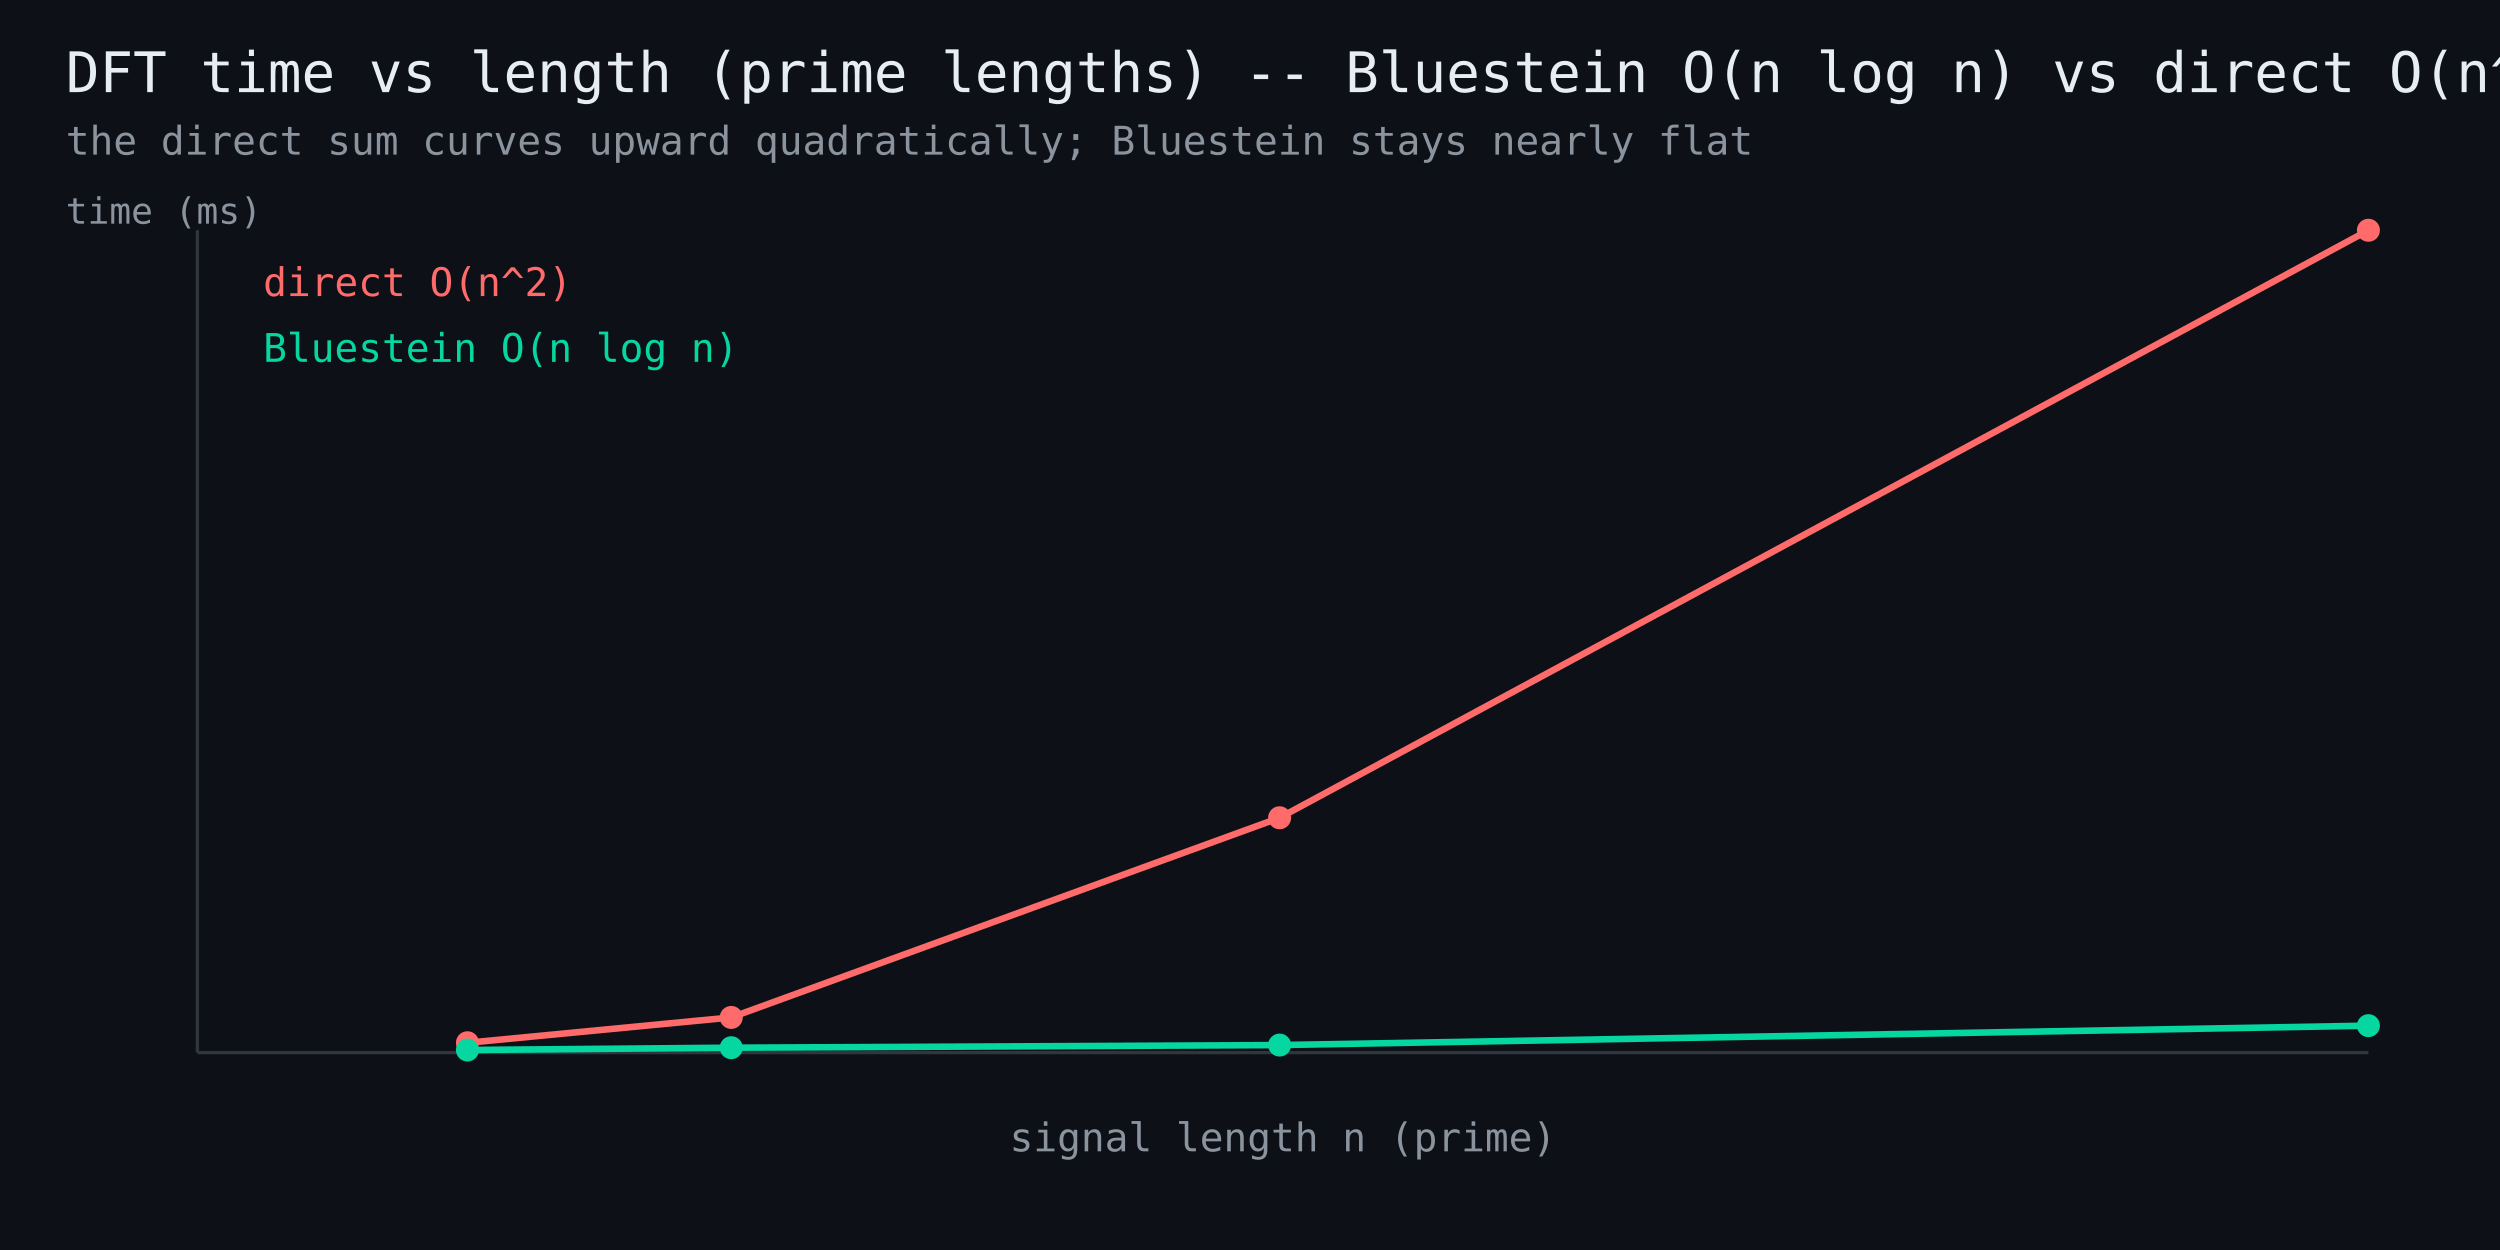
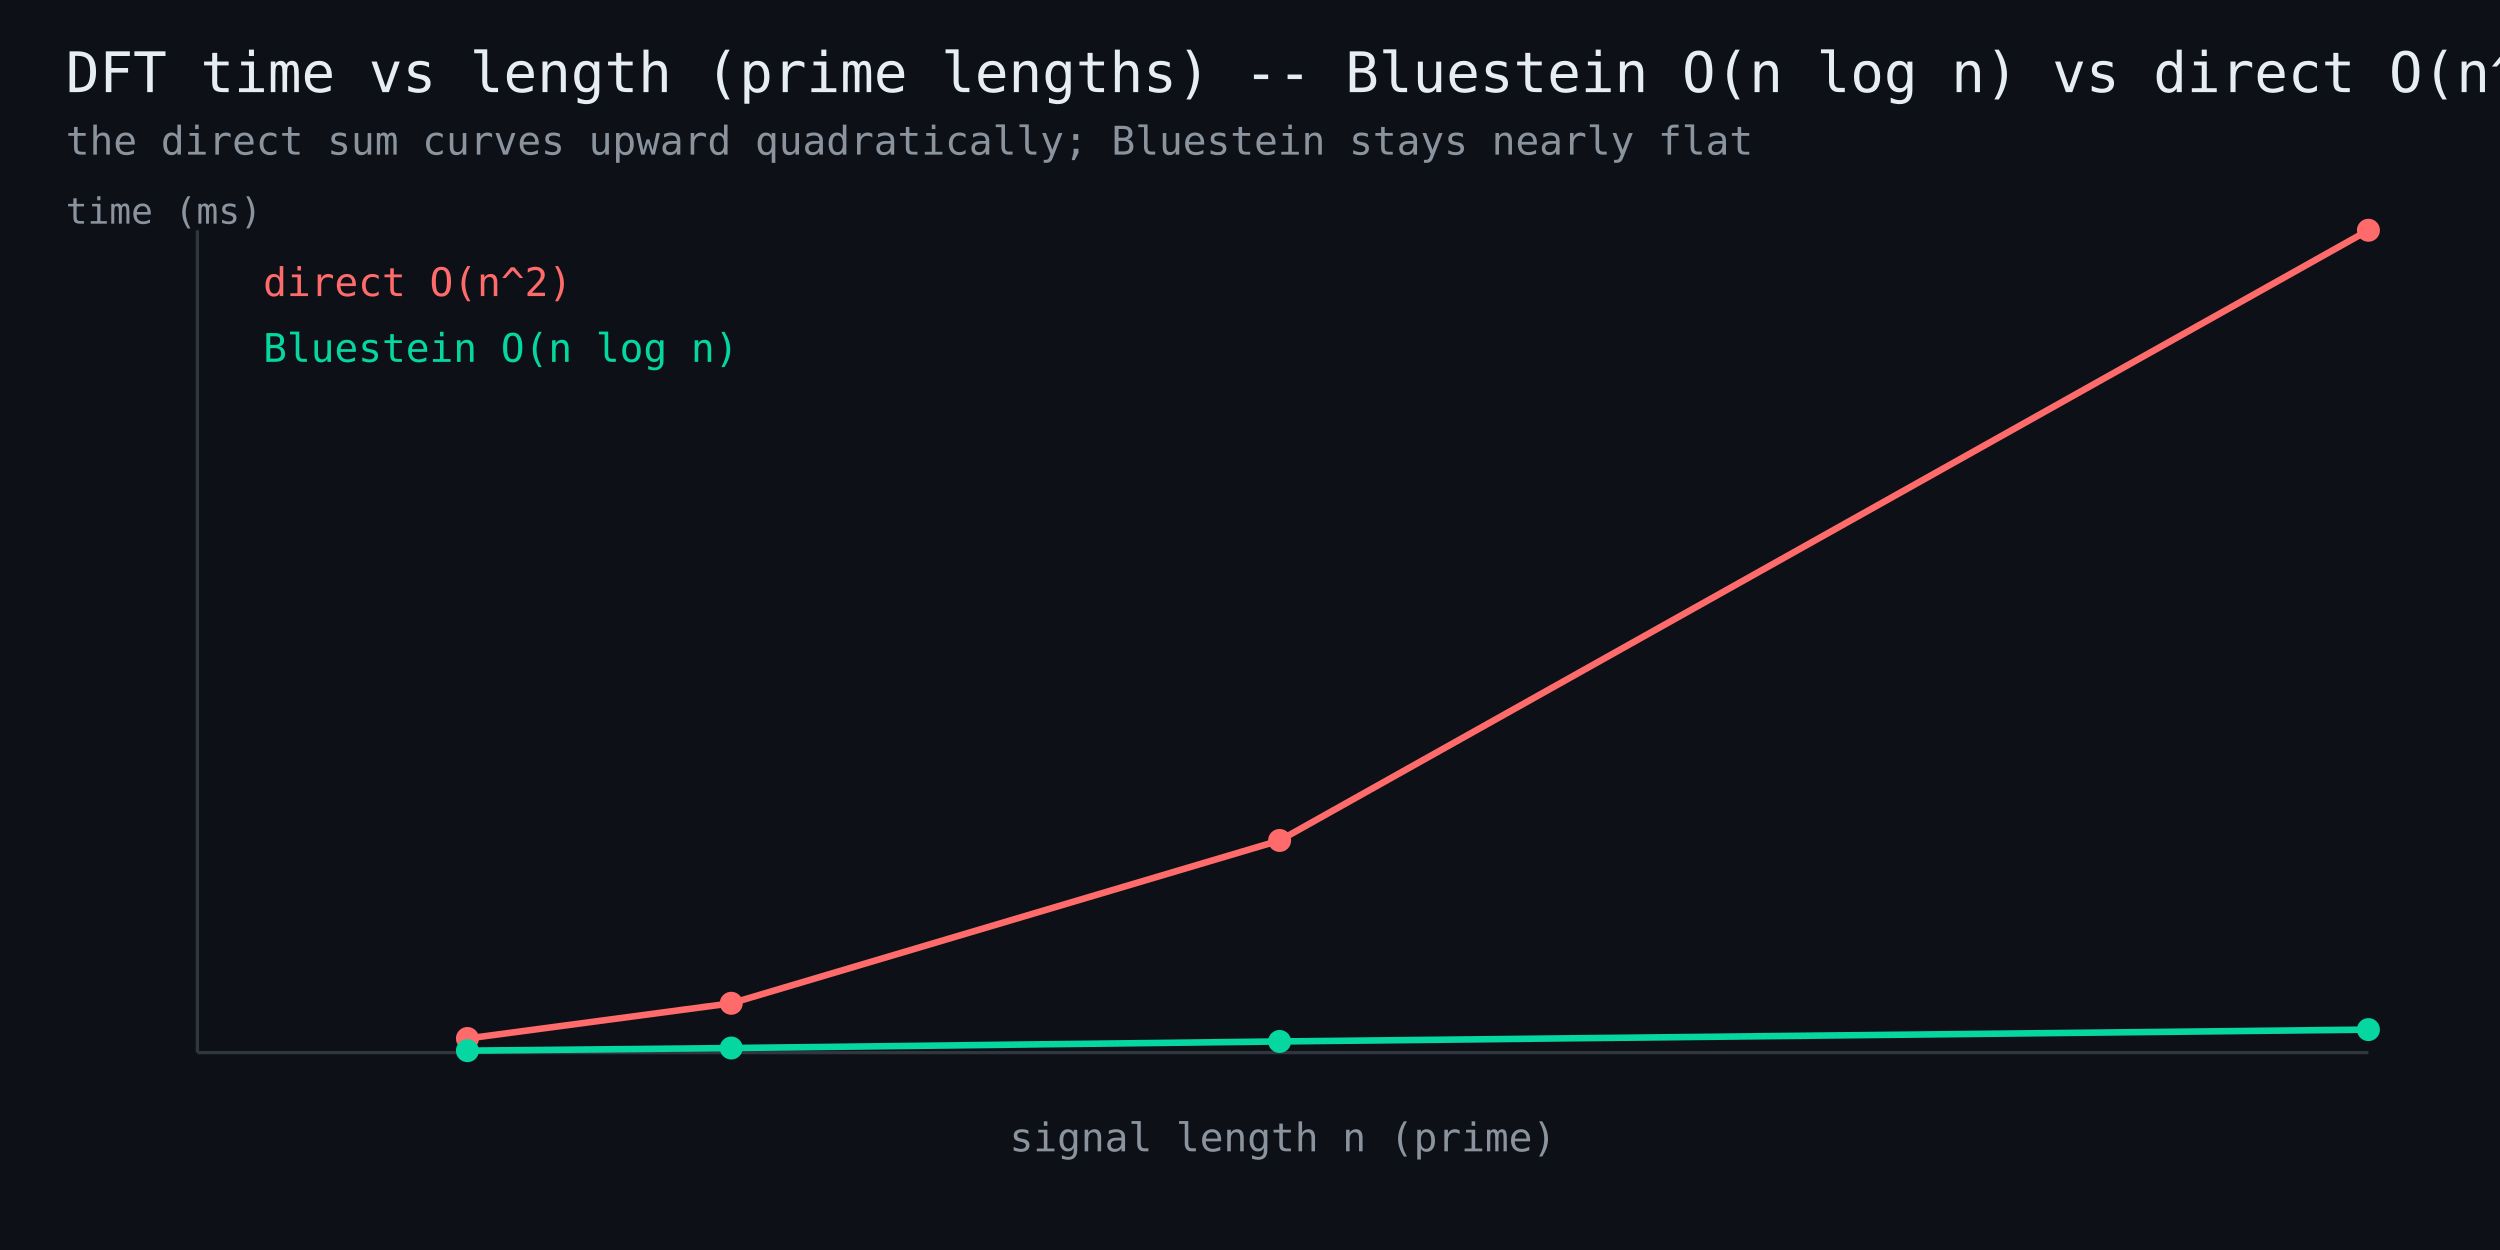
<svg xmlns="http://www.w3.org/2000/svg" width="760" height="380" viewBox="0 0 760 380" font-family="monospace">
  <rect width="760" height="380" fill="#0d1117" />
  <text x="20" y="28" fill="#e6edf3" font-size="17">DFT time vs length (prime lengths) -- Bluestein O(n log n) vs direct O(n^2)</text>
  <text x="20" y="47" fill="#8b949e" font-size="12">the direct sum curves upward quadratically; Bluestein stays nearly flat</text>
  <line x1="60" y1="320" x2="720" y2="320" stroke="#30363d" stroke-width="1" />
  <line x1="60" y1="320" x2="60" y2="70" stroke="#30363d" stroke-width="1" />
-   <polyline points="142.1,317.0 222.3,309.3 389.0,248.6 720.0,70.0" fill="none" stroke="#ff6b6b" stroke-width="2" />
-   <circle cx="142.1" cy="317.0" r="3.5" fill="#ff6b6b" />
-   <circle cx="222.3" cy="309.3" r="3.5" fill="#ff6b6b" />
-   <circle cx="389.0" cy="248.6" r="3.5" fill="#ff6b6b" />
+   <polyline points="142.1,315.7 222.3,305.0 389.0,255.5 720.0,70.0" fill="none" stroke="#ff6b6b" stroke-width="2" />
+   <circle cx="142.1" cy="315.7" r="3.5" fill="#ff6b6b" />
+   <circle cx="222.3" cy="305.0" r="3.5" fill="#ff6b6b" />
+   <circle cx="389.0" cy="255.5" r="3.5" fill="#ff6b6b" />
  <circle cx="720.0" cy="70.0" r="3.5" fill="#ff6b6b" />
  <text x="80" y="90" fill="#ff6b6b" font-size="12">direct O(n^2)</text>
-   <polyline points="142.1,319.2 222.3,318.5 389.0,317.7 720.0,311.8" fill="none" stroke="#06d6a0" stroke-width="2" />
-   <circle cx="142.1" cy="319.2" r="3.5" fill="#06d6a0" />
-   <circle cx="222.3" cy="318.5" r="3.5" fill="#06d6a0" />
-   <circle cx="389.0" cy="317.7" r="3.5" fill="#06d6a0" />
-   <circle cx="720.0" cy="311.8" r="3.5" fill="#06d6a0" />
+   <polyline points="142.1,319.4 222.3,318.6 389.0,316.6 720.0,313.0" fill="none" stroke="#06d6a0" stroke-width="2" />
+   <circle cx="142.1" cy="319.4" r="3.5" fill="#06d6a0" />
+   <circle cx="222.3" cy="318.6" r="3.5" fill="#06d6a0" />
+   <circle cx="389.0" cy="316.6" r="3.5" fill="#06d6a0" />
+   <circle cx="720.0" cy="313.0" r="3.5" fill="#06d6a0" />
  <text x="80" y="110" fill="#06d6a0" font-size="12">Bluestein O(n log n)</text>
  <text x="390" y="350" fill="#8b949e" font-size="12" text-anchor="middle">signal length n (prime)</text>
  <text x="20" y="68" fill="#8b949e" font-size="11">time (ms)</text>
</svg>
